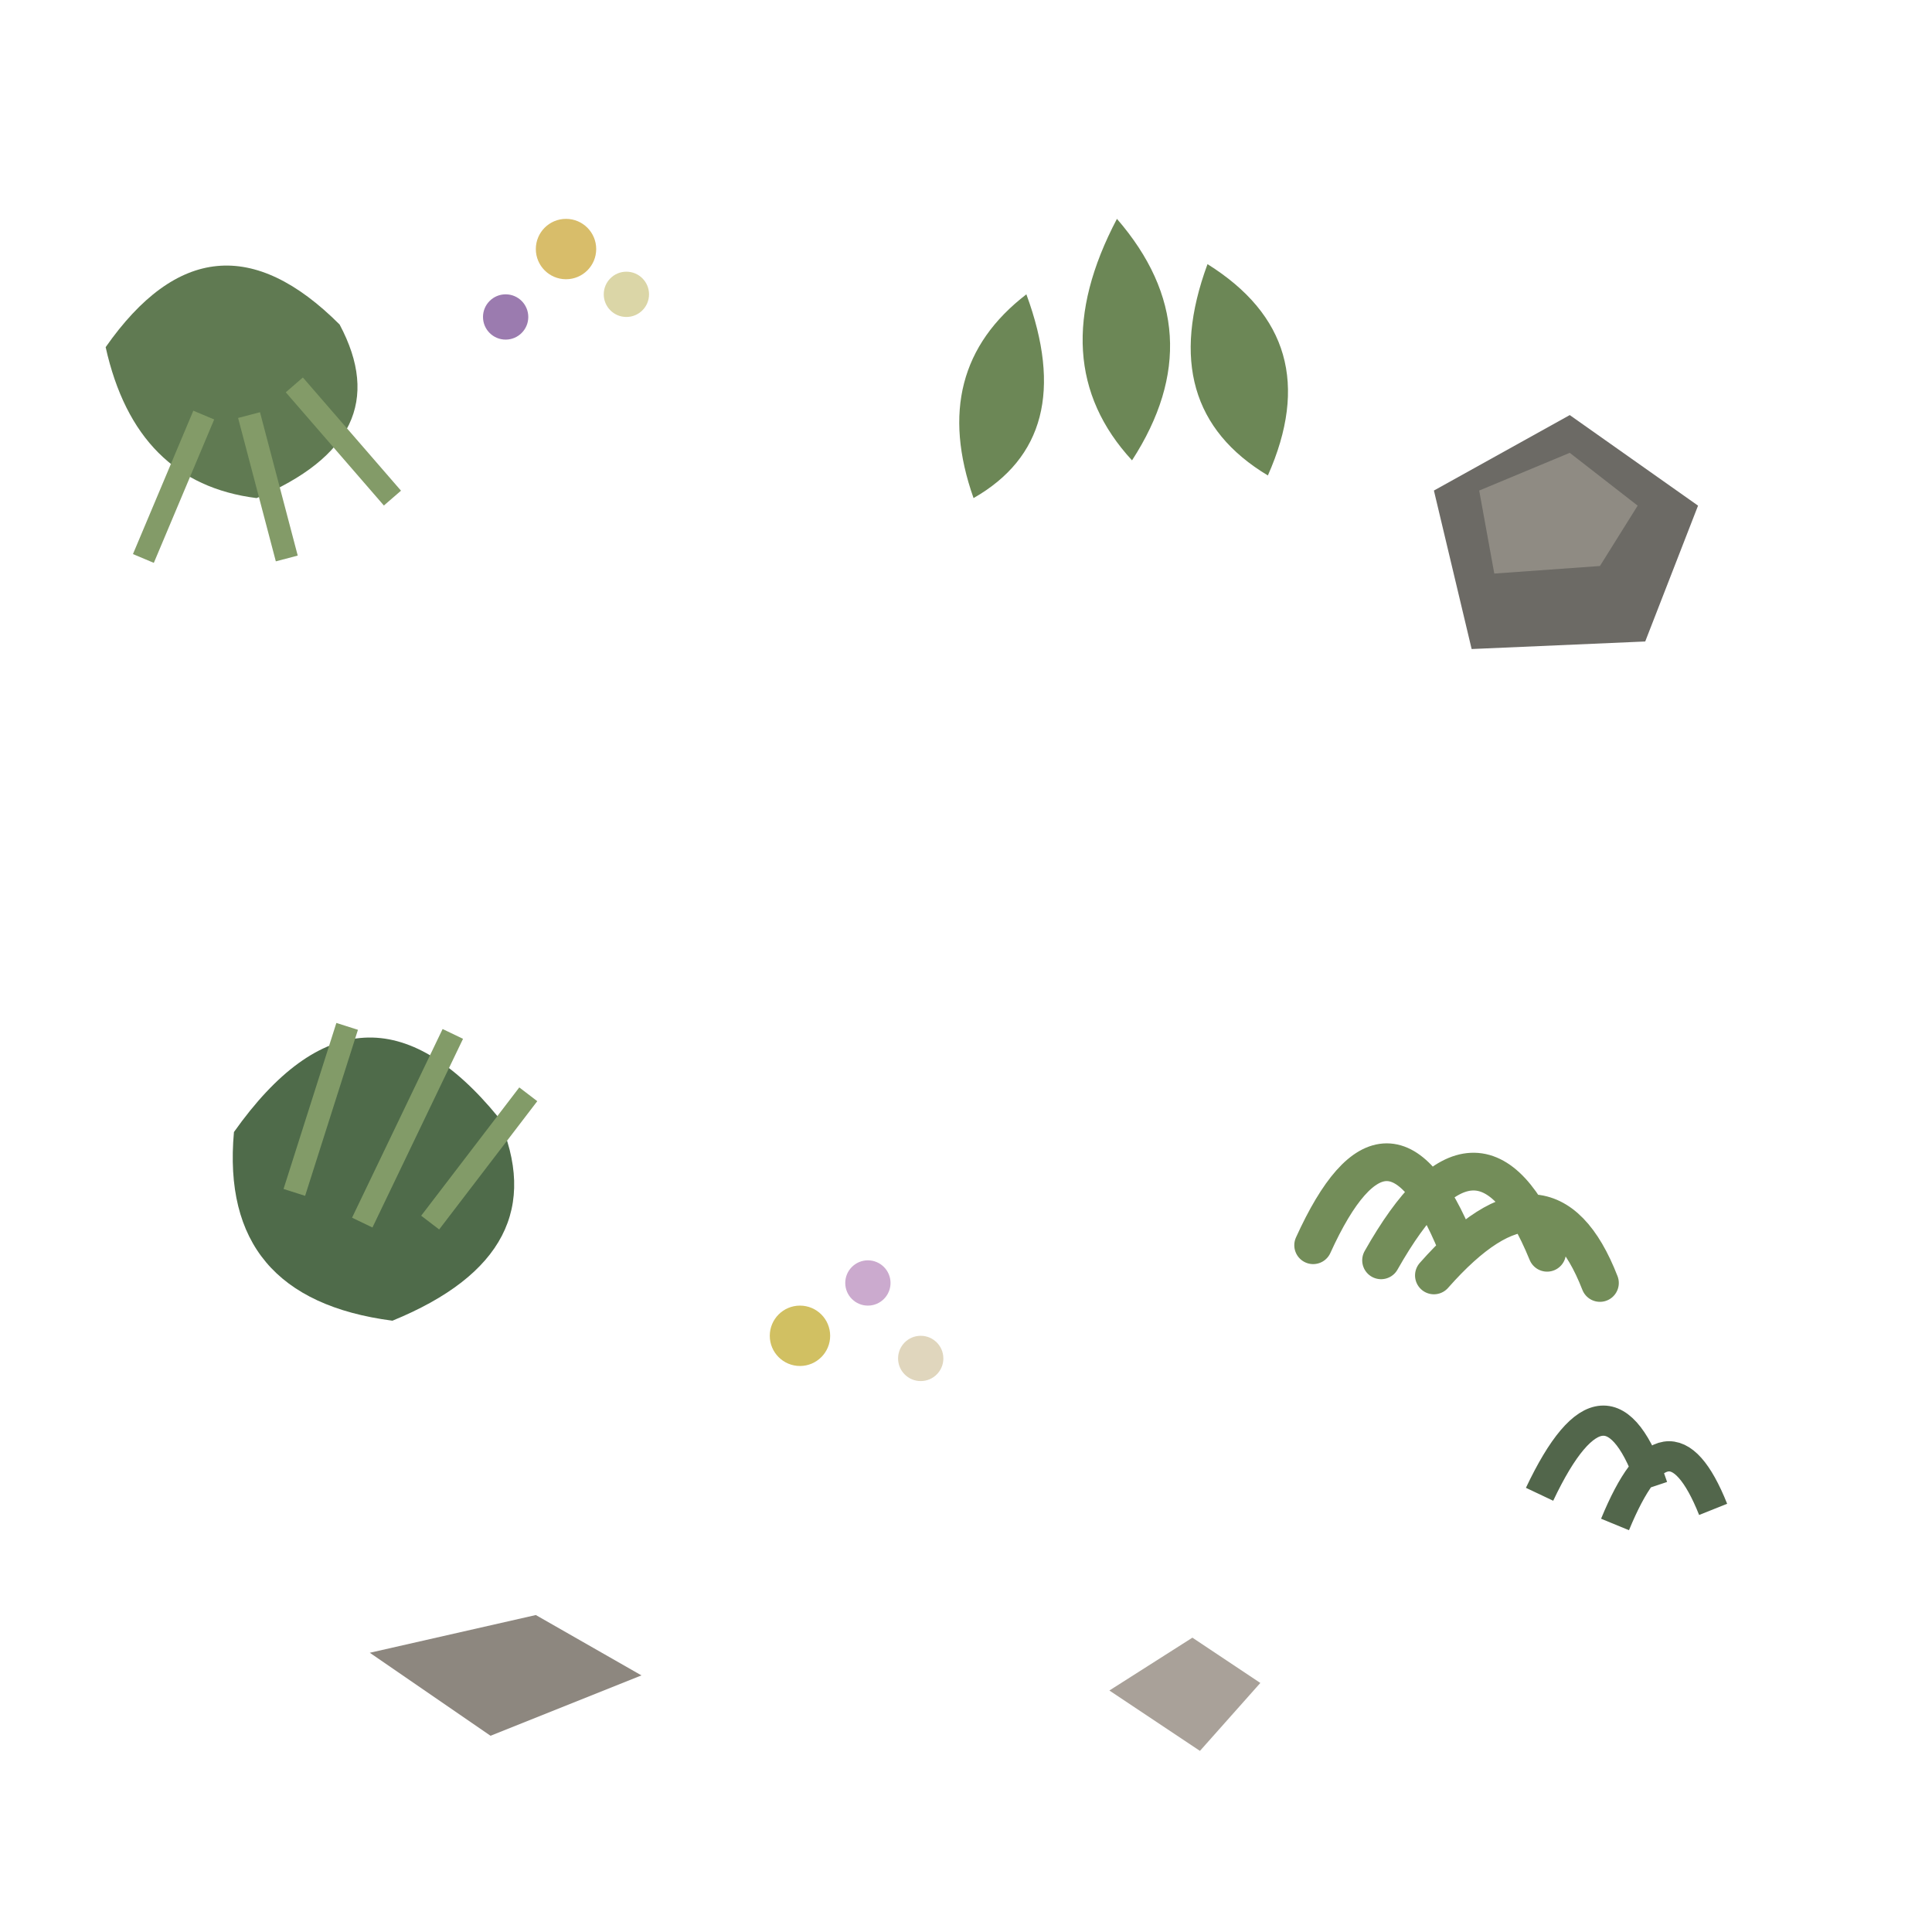
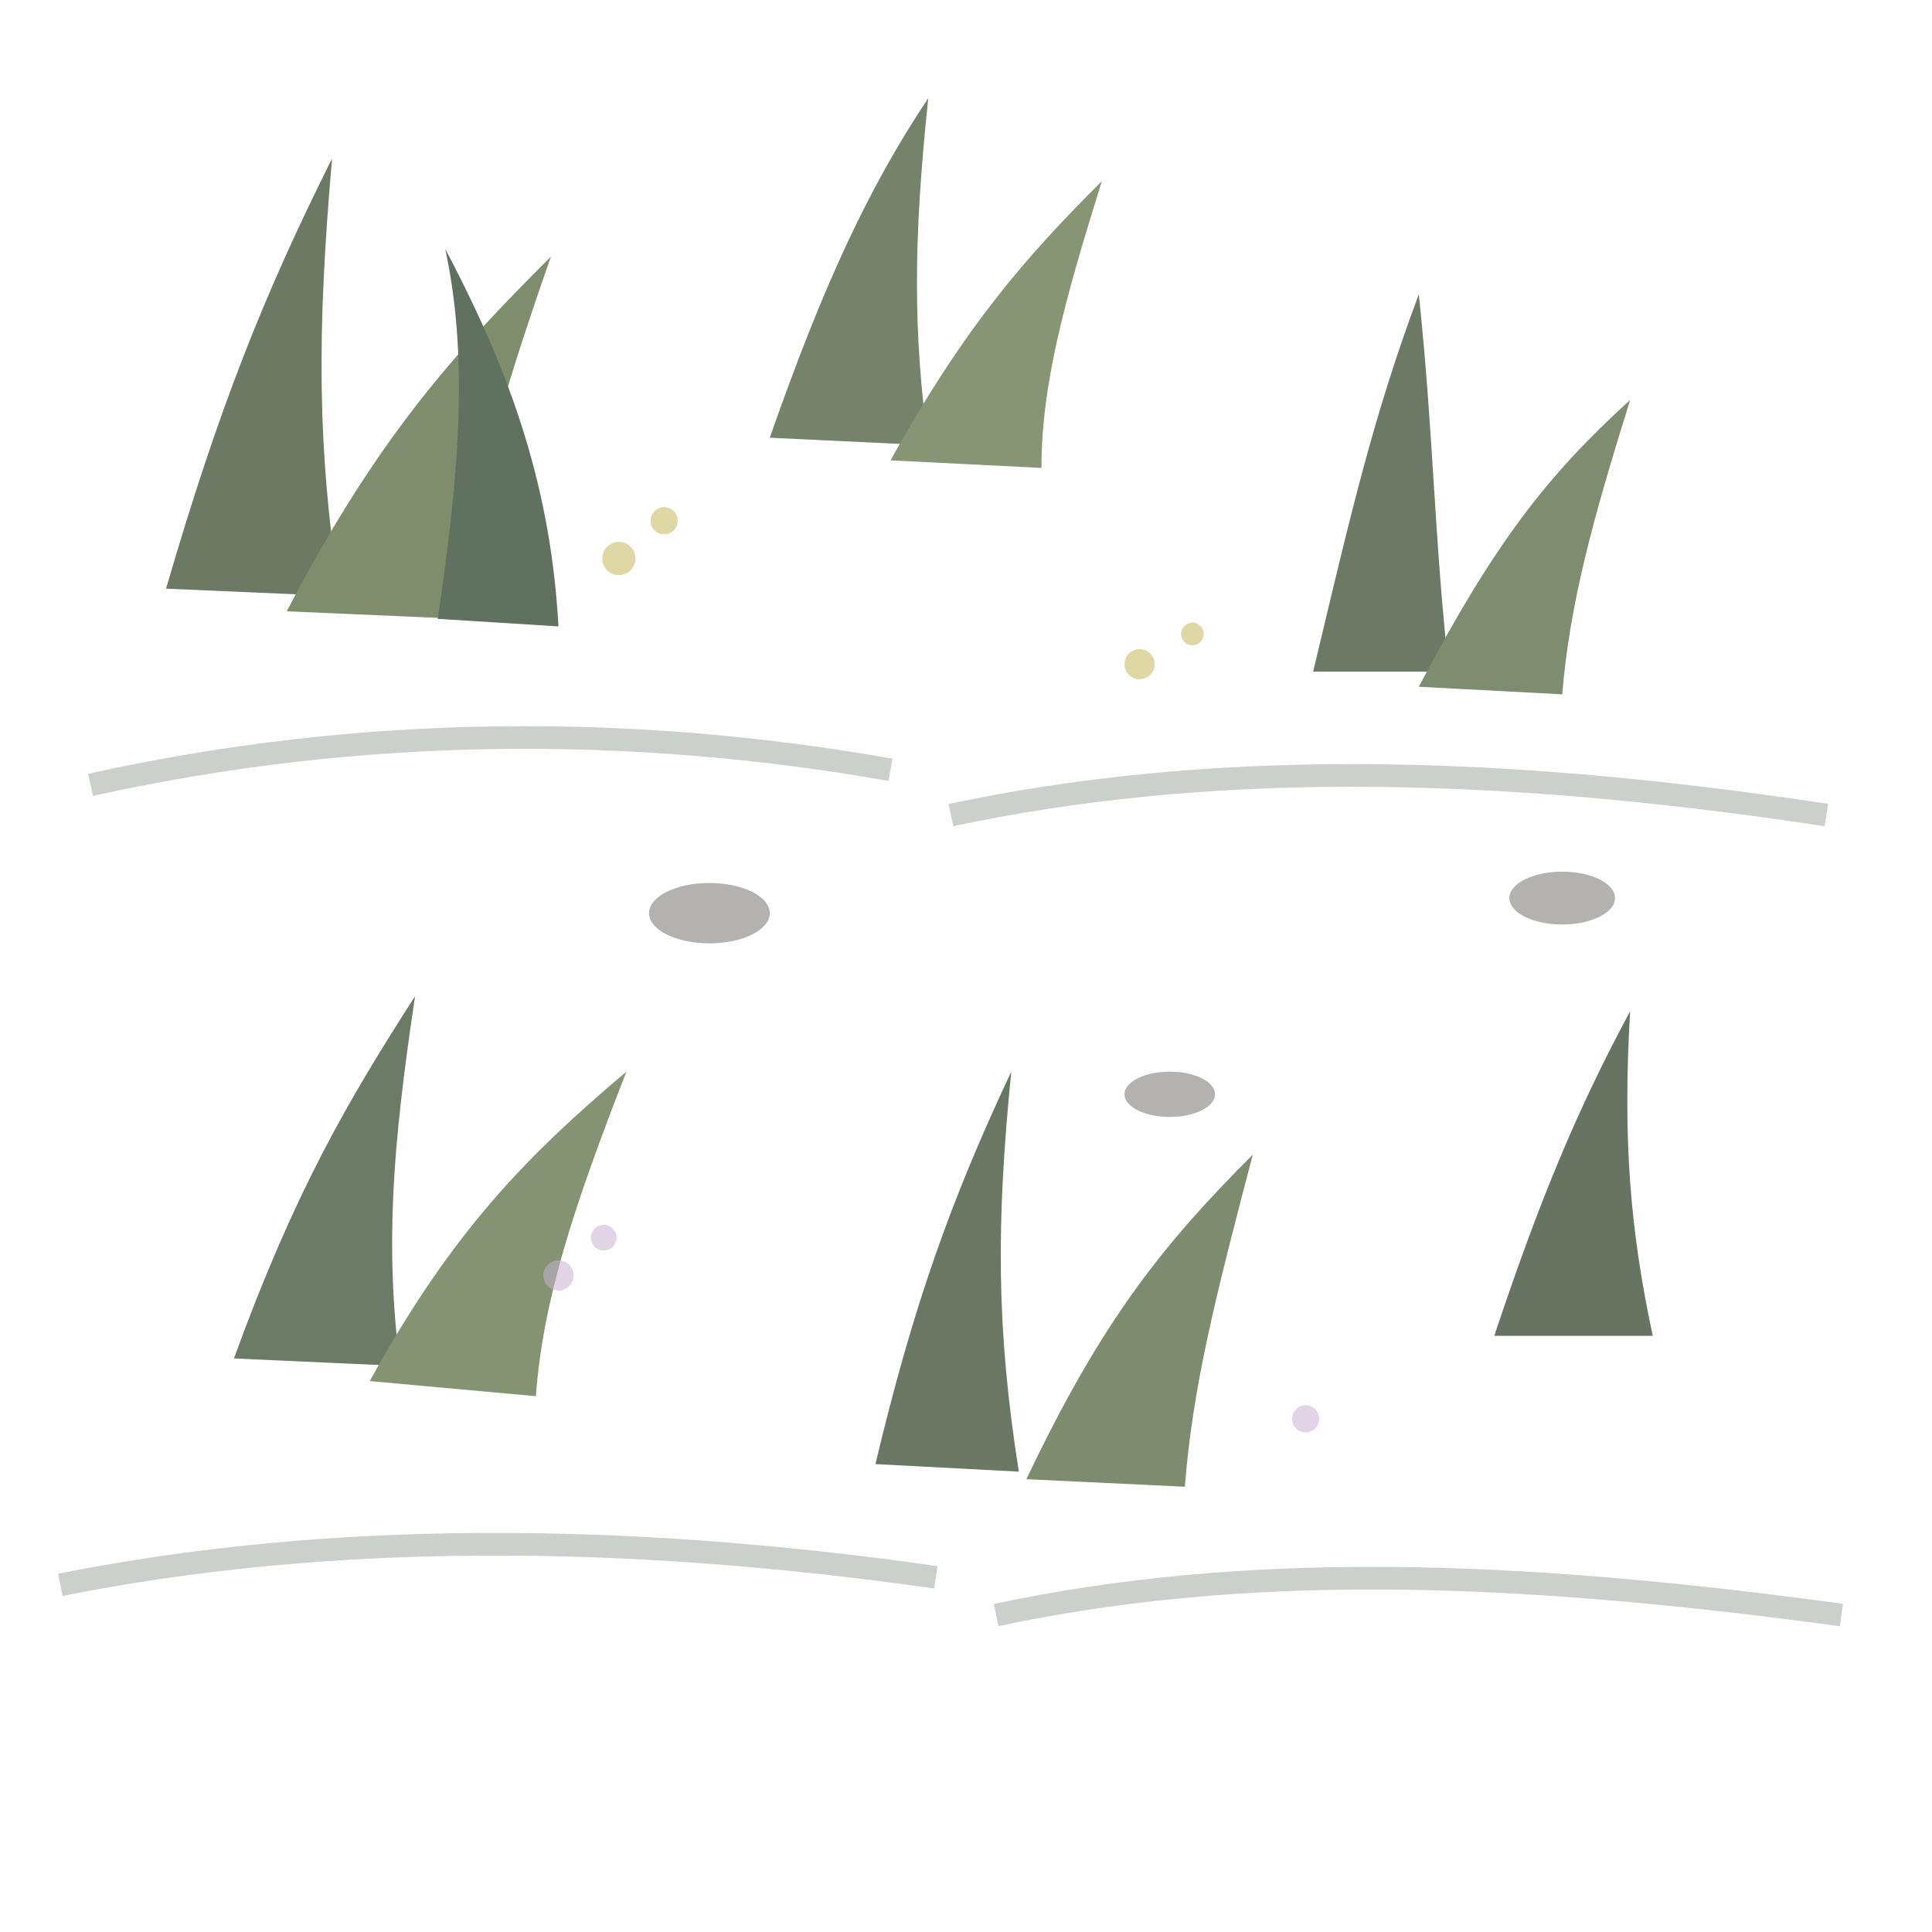
<svg xmlns="http://www.w3.org/2000/svg" width="256" height="256" viewBox="0 0 256 256">
-   <g opacity=".92">
-     <path d="M14 46 Q28 26 45 43 Q53 58 34 66 Q18 64 14 46Z" fill="#526f43" />
-     <path d="M27 55 l-8 19 M33 55 l5 19 M39 51 l13 15" stroke="#78925b" stroke-width="3" />
-     <circle cx="75" cy="33" r="4" fill="#d5b75d" />
-     <circle cx="83" cy="39" r="3" fill="#d8d2a0" />
-     <circle cx="67" cy="42" r="3" fill="#9270a8" />
-     <path d="M148 29 q13 15 2 32 q-12-13-2-32 M160 35 q16 10 8 28 q-15-9-8-28 M136 39 q-13 10-7 27 q14-8 7-27" fill="#607d48" />
-     <path d="M190 65 l18-10 17 12-7 18-23 1Z" fill="#5f5d58" />
-     <path d="M196 65 l12-5 9 7-5 8-14 1Z" fill="#858178" />
-     <path d="M31 150 q17-24 35-2 q8 18-14 27 q-23-3-21-25Z" fill="#405e3b" />
-     <path d="M39 158 l7-22 M48 162 l12-25 M57 162 l13-17" stroke="#77935b" stroke-width="3" />
-     <circle cx="106" cy="177" r="4" fill="#cdbb55" />
-     <circle cx="115" cy="170" r="3" fill="#c7a3ca" />
-     <circle cx="122" cy="180" r="3" fill="#ddd2b7" />
-     <path d="M174 165 q10-22 19 0 M183 167 q13-23 22-1 M190 169 q15-17 22 1" stroke="#67834b" stroke-width="5" fill="none" stroke-linecap="round" />
-     <path d="M49 219 l22-5 14 8-20 8Z" fill="#554b40" opacity=".72" />
-     <path d="M147 224 l11-7 9 6-8 9Z" fill="#756a5c" opacity=".68" />
-     <path d="M204 198 q9-19 15-1 M214 202 q7-17 13-2" stroke="#43593c" stroke-width="4" fill="none" />
+   <g opacity=".78">
+     <path d="M22 78c7-24 13-39 22-57-2 23-2 38 1 58z" fill="#425537" />
+     <path d="M38 81c12-23 22-34 35-47-7 20-11 34-12 48z" fill="#5a6d43" />
+     <path d="M58 82c3-20 4-35 1-49 9 17 14 32 15 50z" fill="#354932" />
+     <path d="M102 58c7-20 13-33 21-45-2 19-2 31 0 46z" fill="#4e6040" />
+     <path d="M118 61c10-18 18-27 28-37-5 16-8 27-8 38z" fill="#66774d" />
+     <path d="M174 89c5-21 8-34 14-50 2 19 2 32 4 50z" fill="#42543a" />
+     <path d="M188 91c10-19 17-28 28-38-5 16-8 27-9 39z" fill="#5a6b46" />
+     <path d="M31 180c8-22 15-34 24-48-3 20-4 33-2 49z" fill="#43563a" />
+     <path d="M49 183c11-20 21-30 34-41-7 18-11 30-12 43z" fill="#62764a" />
+     <path d="M116 194c5-21 10-35 18-52-2 20-2 34 1 53z" fill="#405237" />
+     <path d="M136 196c10-21 18-31 30-43-5 19-8 31-9 44z" fill="#596c45" />
+     <path d="M198 177c6-18 11-30 18-43-1 17 0 29 3 43z" fill="#3b4d34" />
+     <g fill="#c4b65a" opacity=".7">
+       <circle cx="82" cy="74" r="2.2" />
+       <circle cx="88" cy="69" r="1.8" />
+       <circle cx="151" cy="88" r="2" />
+       <circle cx="158" cy="84" r="1.5" />
+     </g>
+     <g fill="#b89ac4" opacity=".55">
+       <circle cx="74" cy="169" r="2" />
+       <circle cx="80" cy="164" r="1.7" />
+       <circle cx="173" cy="188" r="1.8" />
+     </g>
+     <g fill="#4d4b45" opacity=".55">
+       <ellipse cx="94" cy="121" rx="8" ry="4" />
+       <ellipse cx="155" cy="145" rx="6" ry="3" />
+       <ellipse cx="207" cy="119" rx="7" ry="3.5" />
+     </g>
+     <path d="M12 104c36-8 72-8 106-2M126 108c33-7 70-7 116 0M8 210c35-7 74-7 116-1M132 214c33-7 68-6 112 0" fill="none" stroke="#233126" stroke-width="3" opacity=".3" />
  </g>
</svg>
